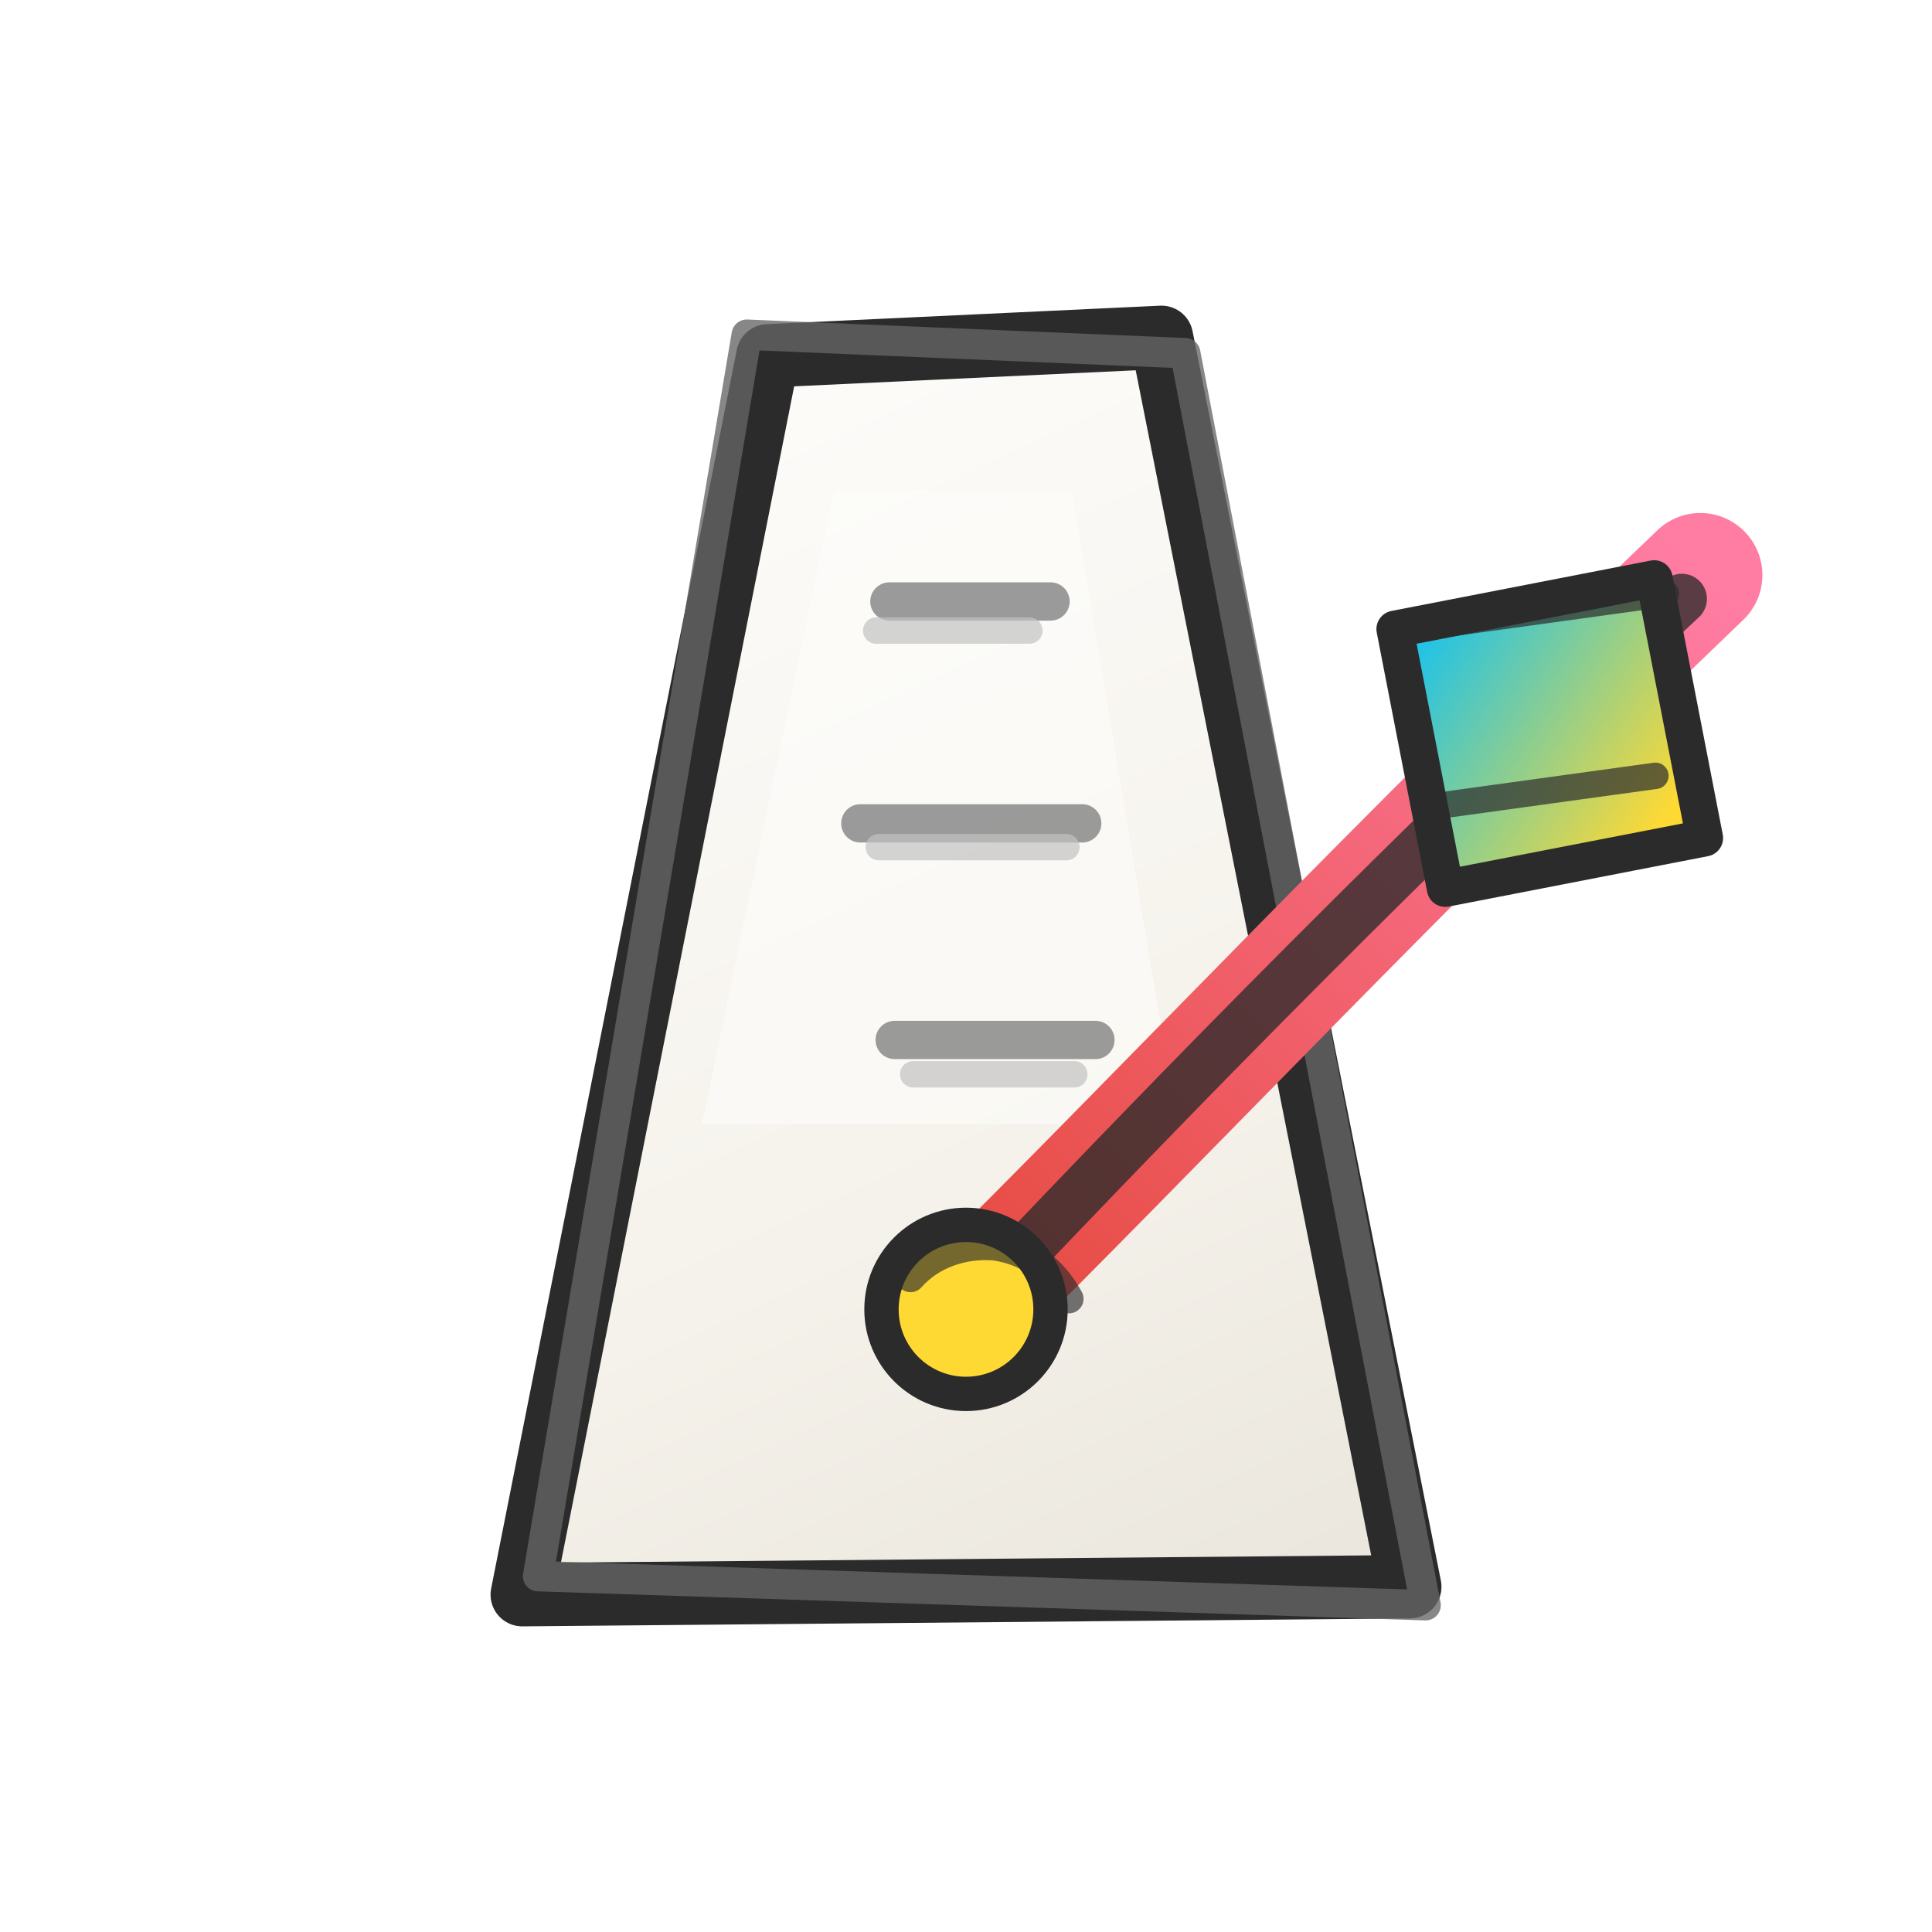
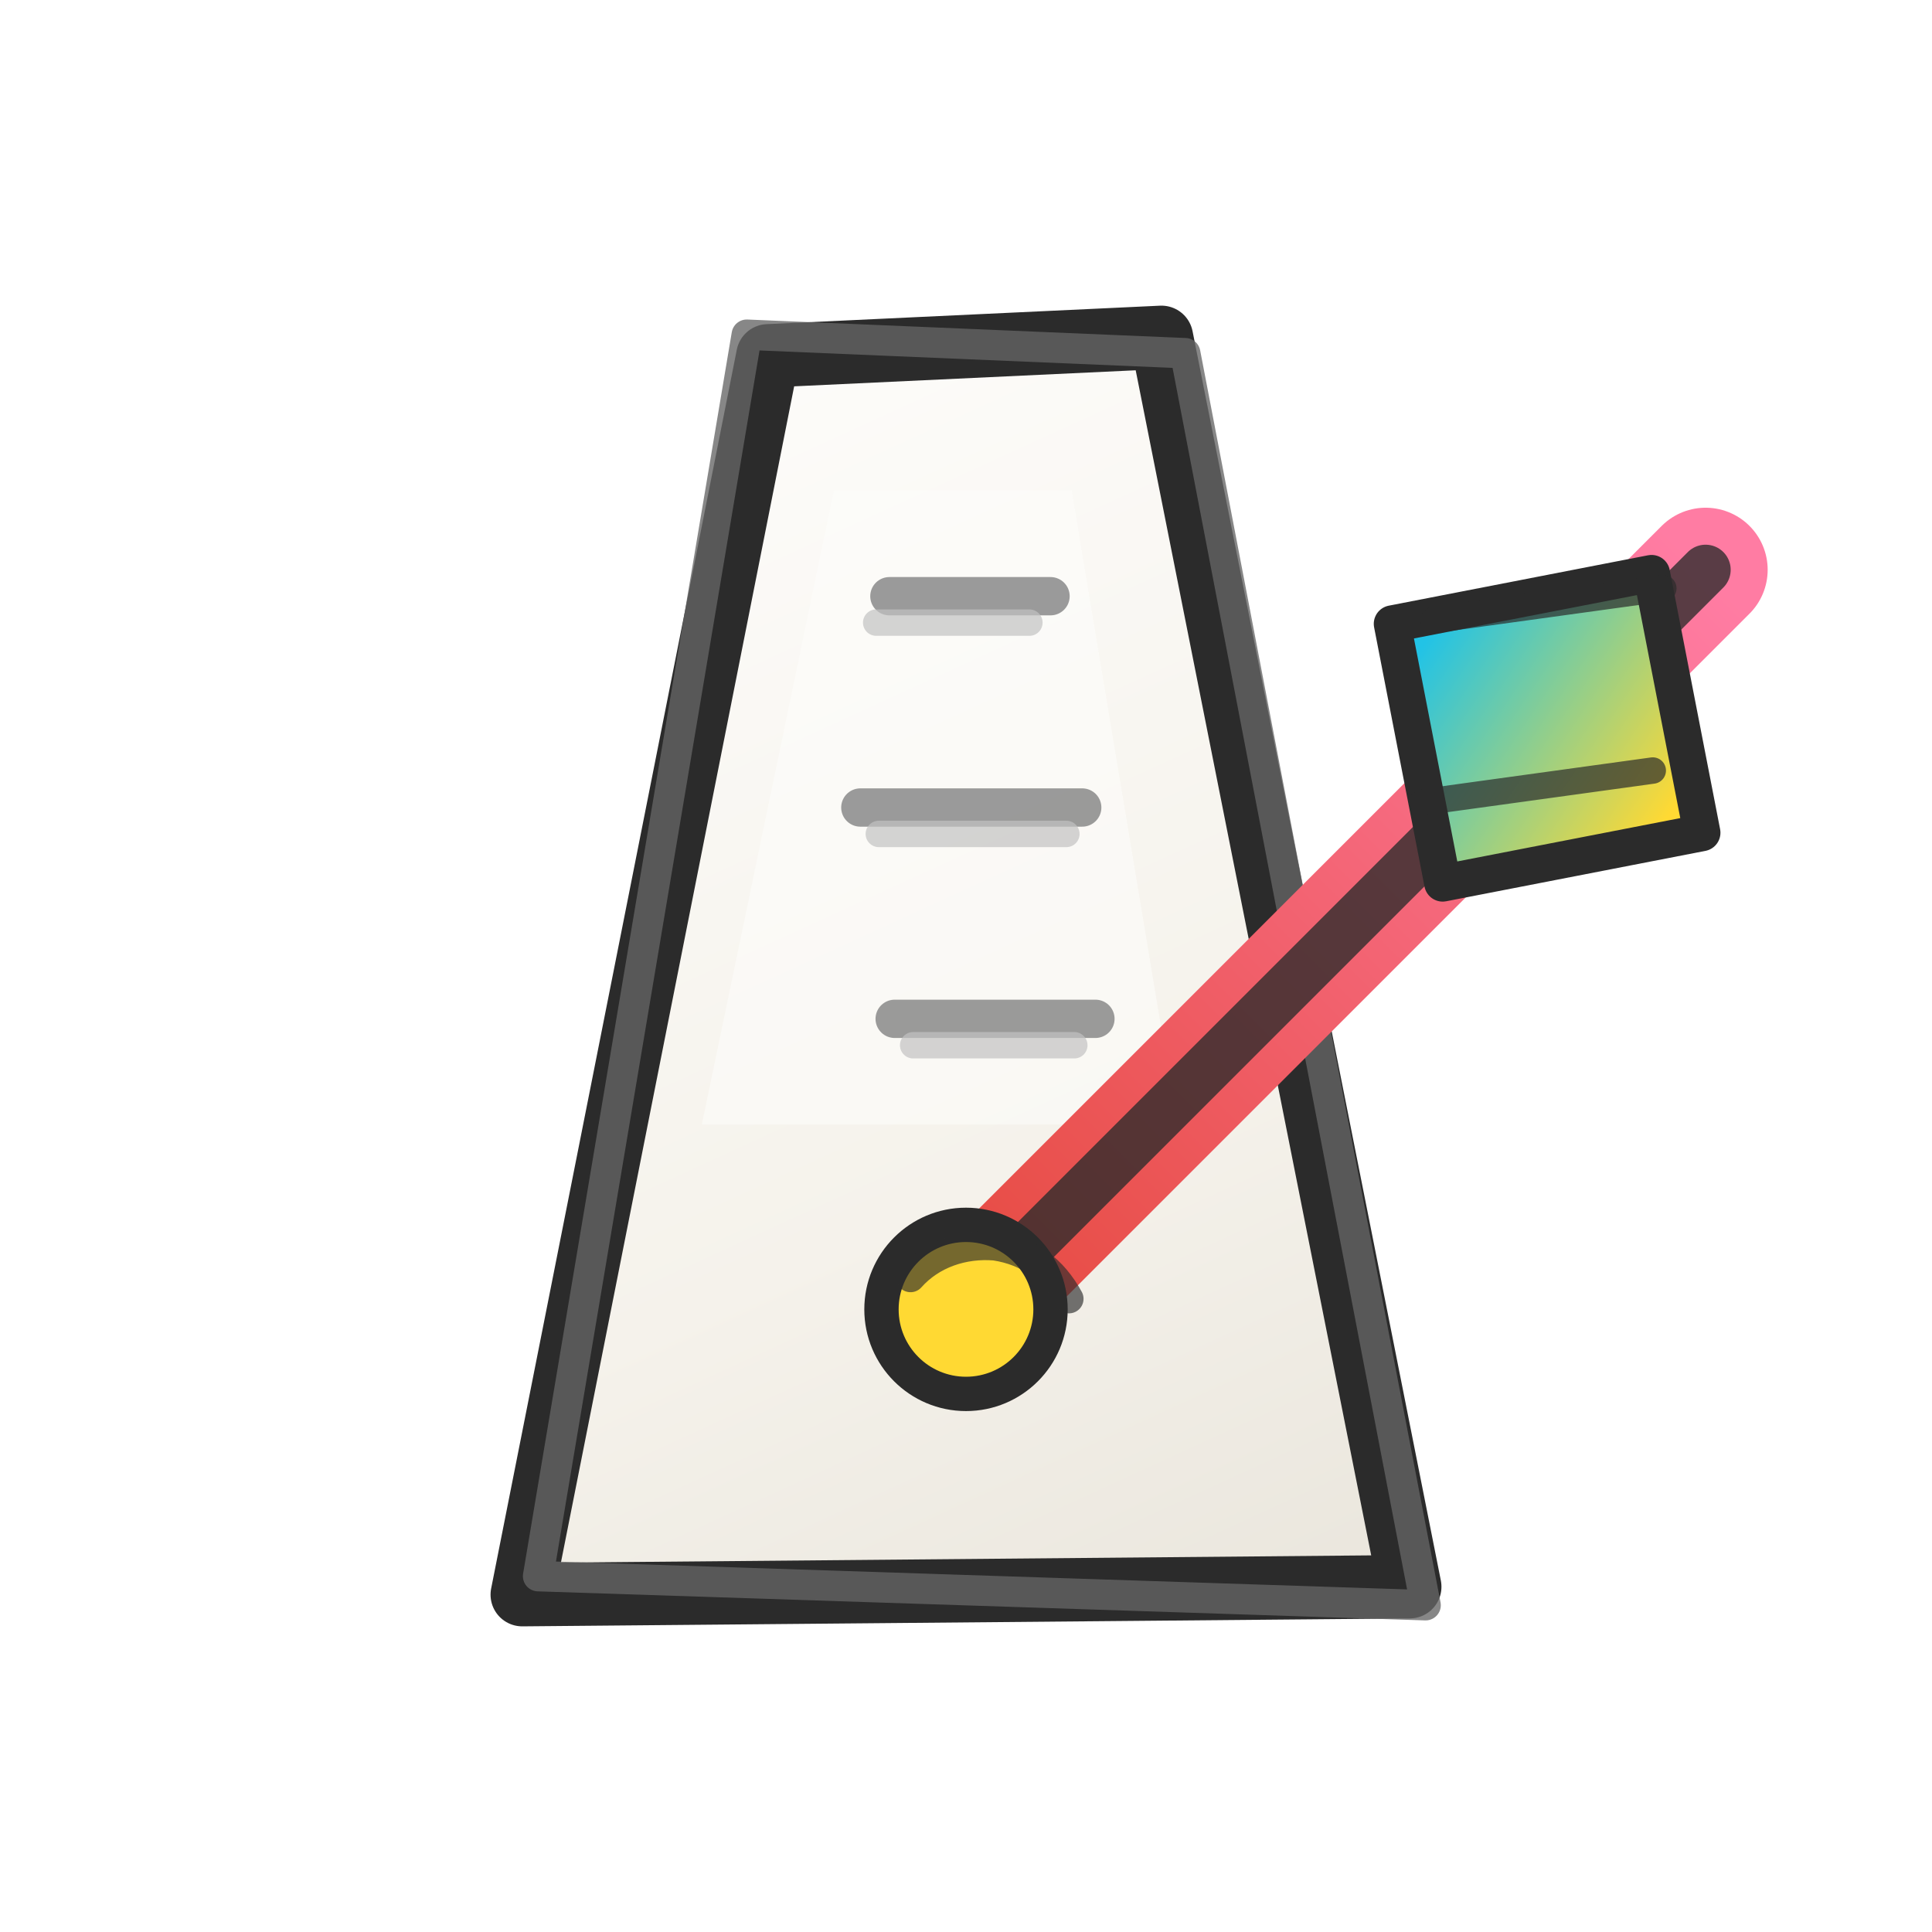
<svg xmlns="http://www.w3.org/2000/svg" viewBox="0 0 128 128">
  <defs>
    <linearGradient id="sketch-body" x1="50" x2="88.5" y1="22" y2="106" gradientUnits="userSpaceOnUse">
      <stop stop-color="#fdfcfa" />
      <stop offset=".62" stop-color="#f5f2eb" />
      <stop offset="1" stop-color="#eae6dd" />
    </linearGradient>
    <linearGradient id="sketch-swing" x1="64" x2="113" y1="86.75" y2="37.75" gradientUnits="userSpaceOnUse">
      <stop stop-color="#e64a40" />
      <stop offset="1" stop-color="#ff7ca3" />
    </linearGradient>
    <linearGradient id="sketch-bob" x1="95.5" x2="109.5" y1="41.25" y2="55.25" gradientUnits="userSpaceOnUse">
      <stop stop-color="#22c3e6" />
      <stop offset="1" stop-color="#ffd933" />
    </linearGradient>
  </defs>
  <path fill="url(#sketch-body)" d="M 50 22 H 78 L 93.75 106 H 34.25 Z" />
  <path fill="#fdfcfa" fill-opacity=".55" d="M 55.25 32.5 h 15.75 l 7 42 H 46.5 z" />
  <path fill="none" stroke="#2b2b2b" stroke-linecap="round" stroke-linejoin="round" stroke-width="4.2" d="M 50.875 23.575 76.95 22.35 93.4 105.125 34.6 105.65 Z" />
  <path fill="none" stroke="#666666" stroke-linecap="round" stroke-linejoin="round" stroke-opacity=".78" stroke-width="2.013" d="M 49.475 22.175 78.525 23.4 94.45 106.35 35.65 104.425 Z" />
-   <path fill="none" stroke="#858585" stroke-linecap="round" stroke-opacity=".82" stroke-width="2.538" d="M 58.925 39.85 h 10.675 m -12.6 14.7 h 14.7 m -12.425 14.35 h 13.3" />
-   <path fill="none" stroke="#c2c2c2" stroke-linecap="round" stroke-opacity=".7" stroke-width="1.75" d="M 58.05 41.775 h 10.15 m -9.975 14.35 h 12.425 m -10.15 15.05 h 10.675" />
-   <path fill="none" stroke="url(#sketch-swing)" stroke-linecap="round" stroke-width="8.225" d="M 63.65 87.1 C 76.425 74.5 92.7 57.175 112.65 38.1" />
-   <path fill="none" stroke="#2b2b2b" stroke-linecap="round" stroke-opacity=".78" stroke-width="3.325" d="M 65.575 85.35 C 78 72.225 93.75 56.125 111.425 39.675" />
+   <path fill="none" stroke="#858585" stroke-linecap="round" stroke-opacity=".82" stroke-width="2.538" d="M 58.925 39.5 h 10.675 m -12.6 14 h 14.7 m -12.425 14 h 13.3" />
+   <path fill="none" stroke="#c2c2c2" stroke-linecap="round" stroke-opacity=".7" stroke-width="1.75" d="M 58.05 41.25 h 10.15 m -9.975 14 h 12.425 m -10.15 14 h 10.675" />
+   <path fill="none" stroke="url(#sketch-swing)" stroke-linecap="round" stroke-width="8.225" d="M 64 86.75 113 37.75" />
+   <path fill="none" stroke="#2b2b2b" stroke-linecap="round" stroke-opacity=".78" stroke-width="3.325" d="M 64 86.75 113 37.75" />
  <circle cx="64" cy="86.75" r="5.6" fill="#ffd933" stroke="#2b2b2b" stroke-width="2.275" />
  <path fill="none" stroke="#2b2b2b" stroke-linecap="round" stroke-opacity=".65" stroke-width="1.925" d="M 60.325 84.65 c 1.4 -1.575 3.5 -2.275 5.6 -2.1 2.275 0.35 3.85 1.575 4.9 3.5" />
-   <rect x="93.925" y="39.85" width="17.5" height="17.5" fill="url(#sketch-bob)" stroke="#2b2b2b" stroke-linejoin="round" stroke-width="2.45" transform="rotate(-11 102.675 48.6)" />
-   <path fill="none" stroke="#2b2b2b" stroke-linecap="round" stroke-opacity=".7" stroke-width="1.75" d="M 95.15 41.425 110.375 39.325 M 94.45 53.5 109.675 51.4" />
+   <rect x="93.75" y="39.5" width="17.5" height="17.5" fill="url(#sketch-bob)" stroke="#2b2b2b" stroke-linejoin="round" stroke-width="2.45" transform="rotate(-11 102.5 48.25)" />
+   <path fill="none" stroke="#2b2b2b" stroke-linecap="round" stroke-opacity=".7" stroke-width="1.75" d="M 94.975 41.075 110.2 38.975 M 94.275 53.15 109.5 51.05" />
</svg>
